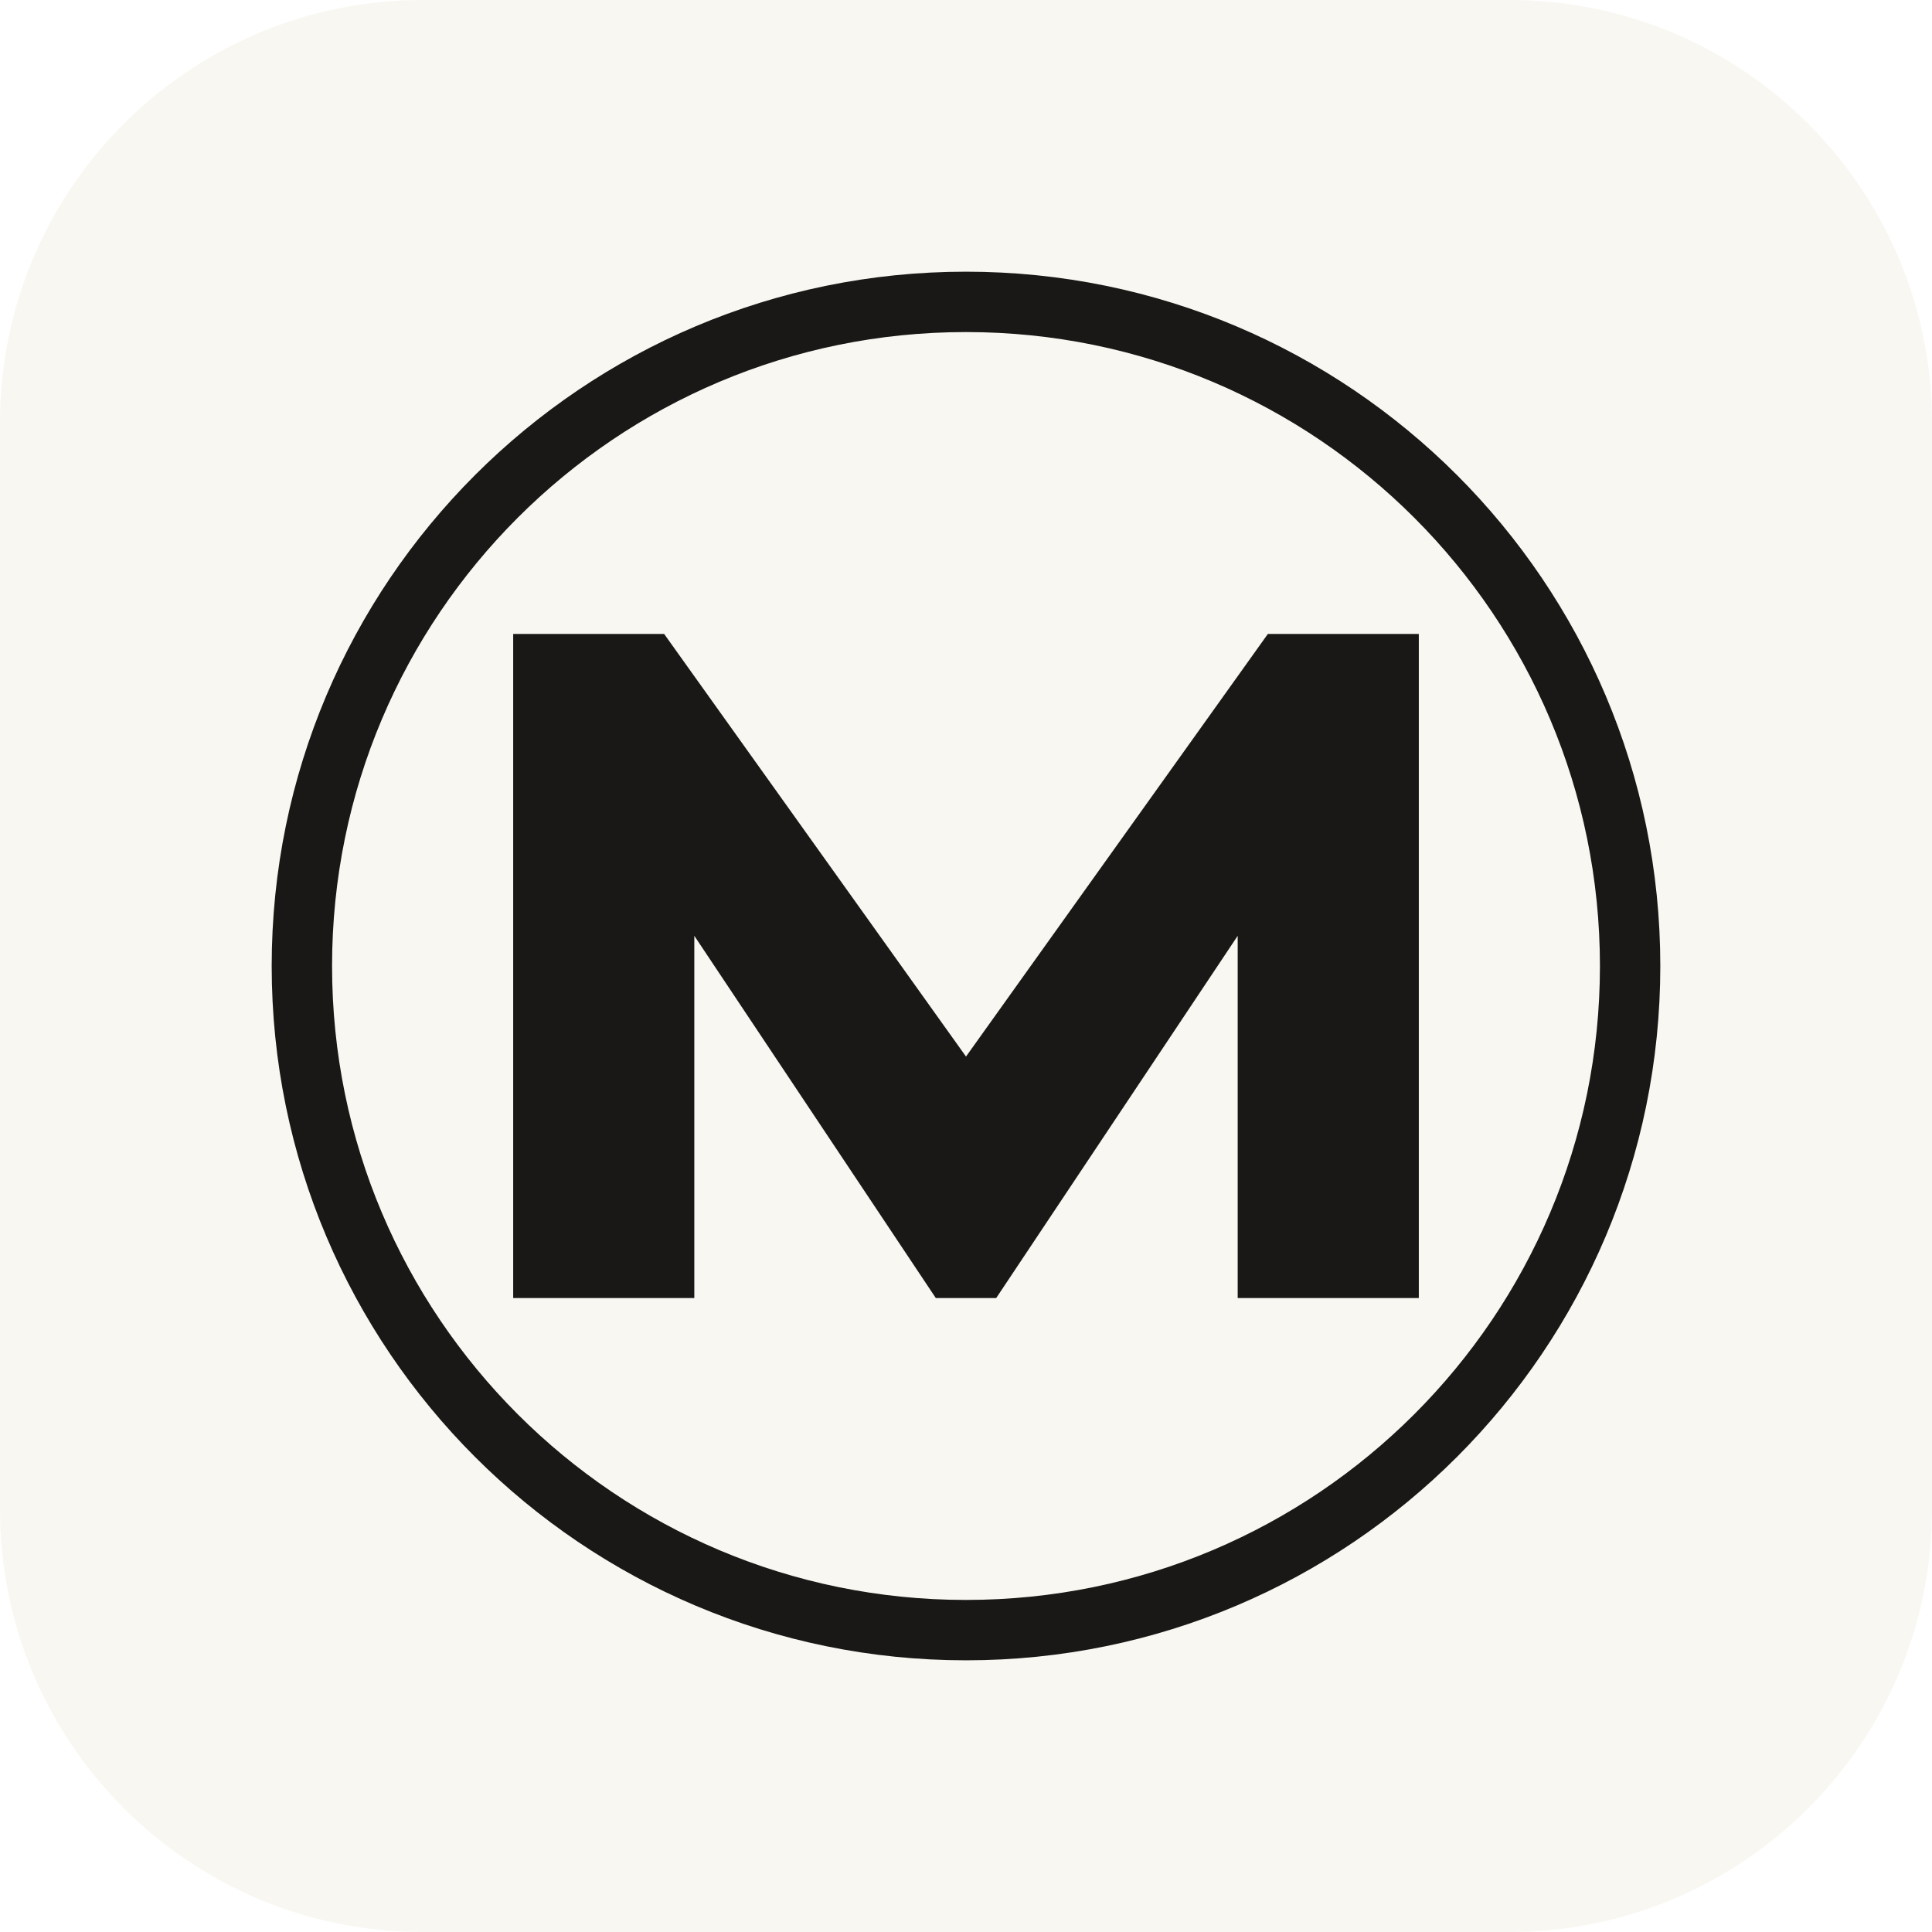
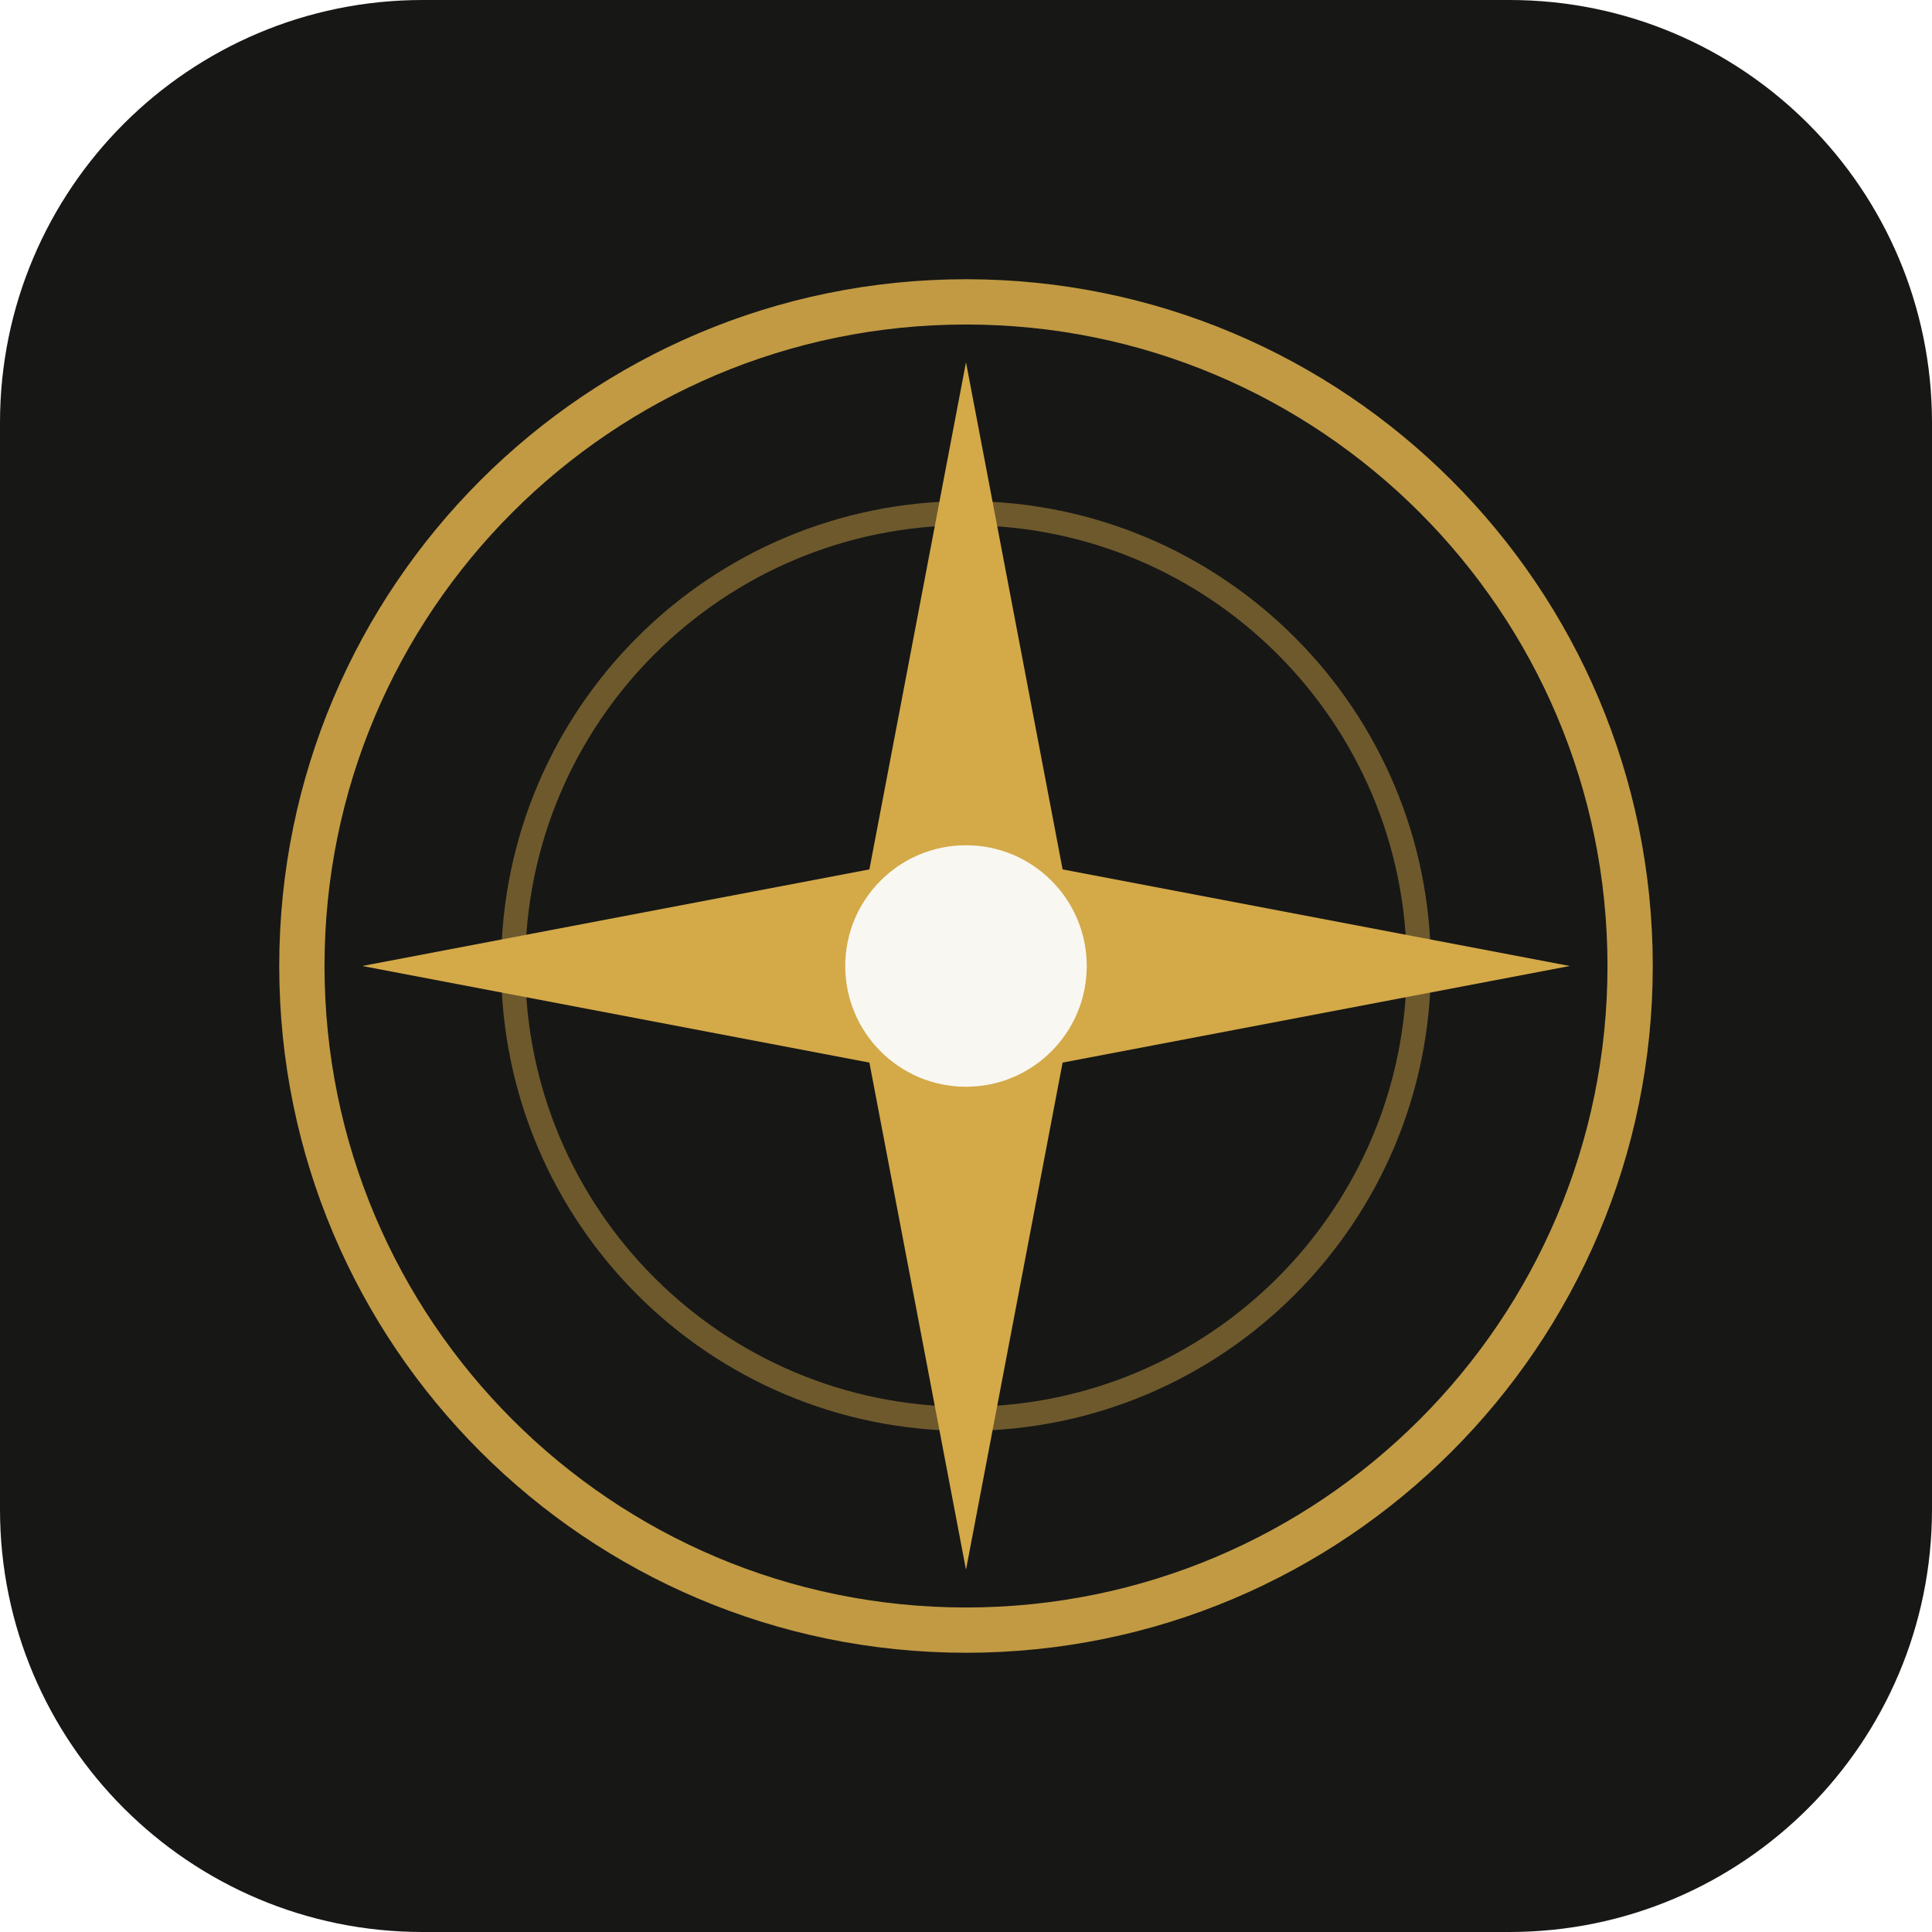
<svg xmlns="http://www.w3.org/2000/svg" viewBox="0 0 64 64">
-   <rect width="64" height="64" rx="14" fill="#f8f7f2" />
-   <circle cx="32" cy="32" r="22" fill="none" stroke="#191816" stroke-width="2" />
-   <path d="M17 43V21h5l10 14 10-14h5v22h-6V31L33 43h-2L23 31v12z" fill="#191816" />
+   <rect width="64" height="64" rx="14" fill="#171716" />
+   <circle cx="32" cy="32" r="22" fill="none" stroke="#d4a948" stroke-width="1.5" opacity=".9" />
+   <circle cx="32" cy="32" r="15" fill="none" stroke="#d4a948" stroke-width=".8" opacity=".45" />
+   <path d="M32 12l3.2 16.8L52 32l-16.8 3.2L32 52l-3.2-16.8L12 32l16.8-3.2z" fill="#d4a948" />
+   <circle cx="32" cy="32" r="4" fill="#f8f7f2" />
</svg>
